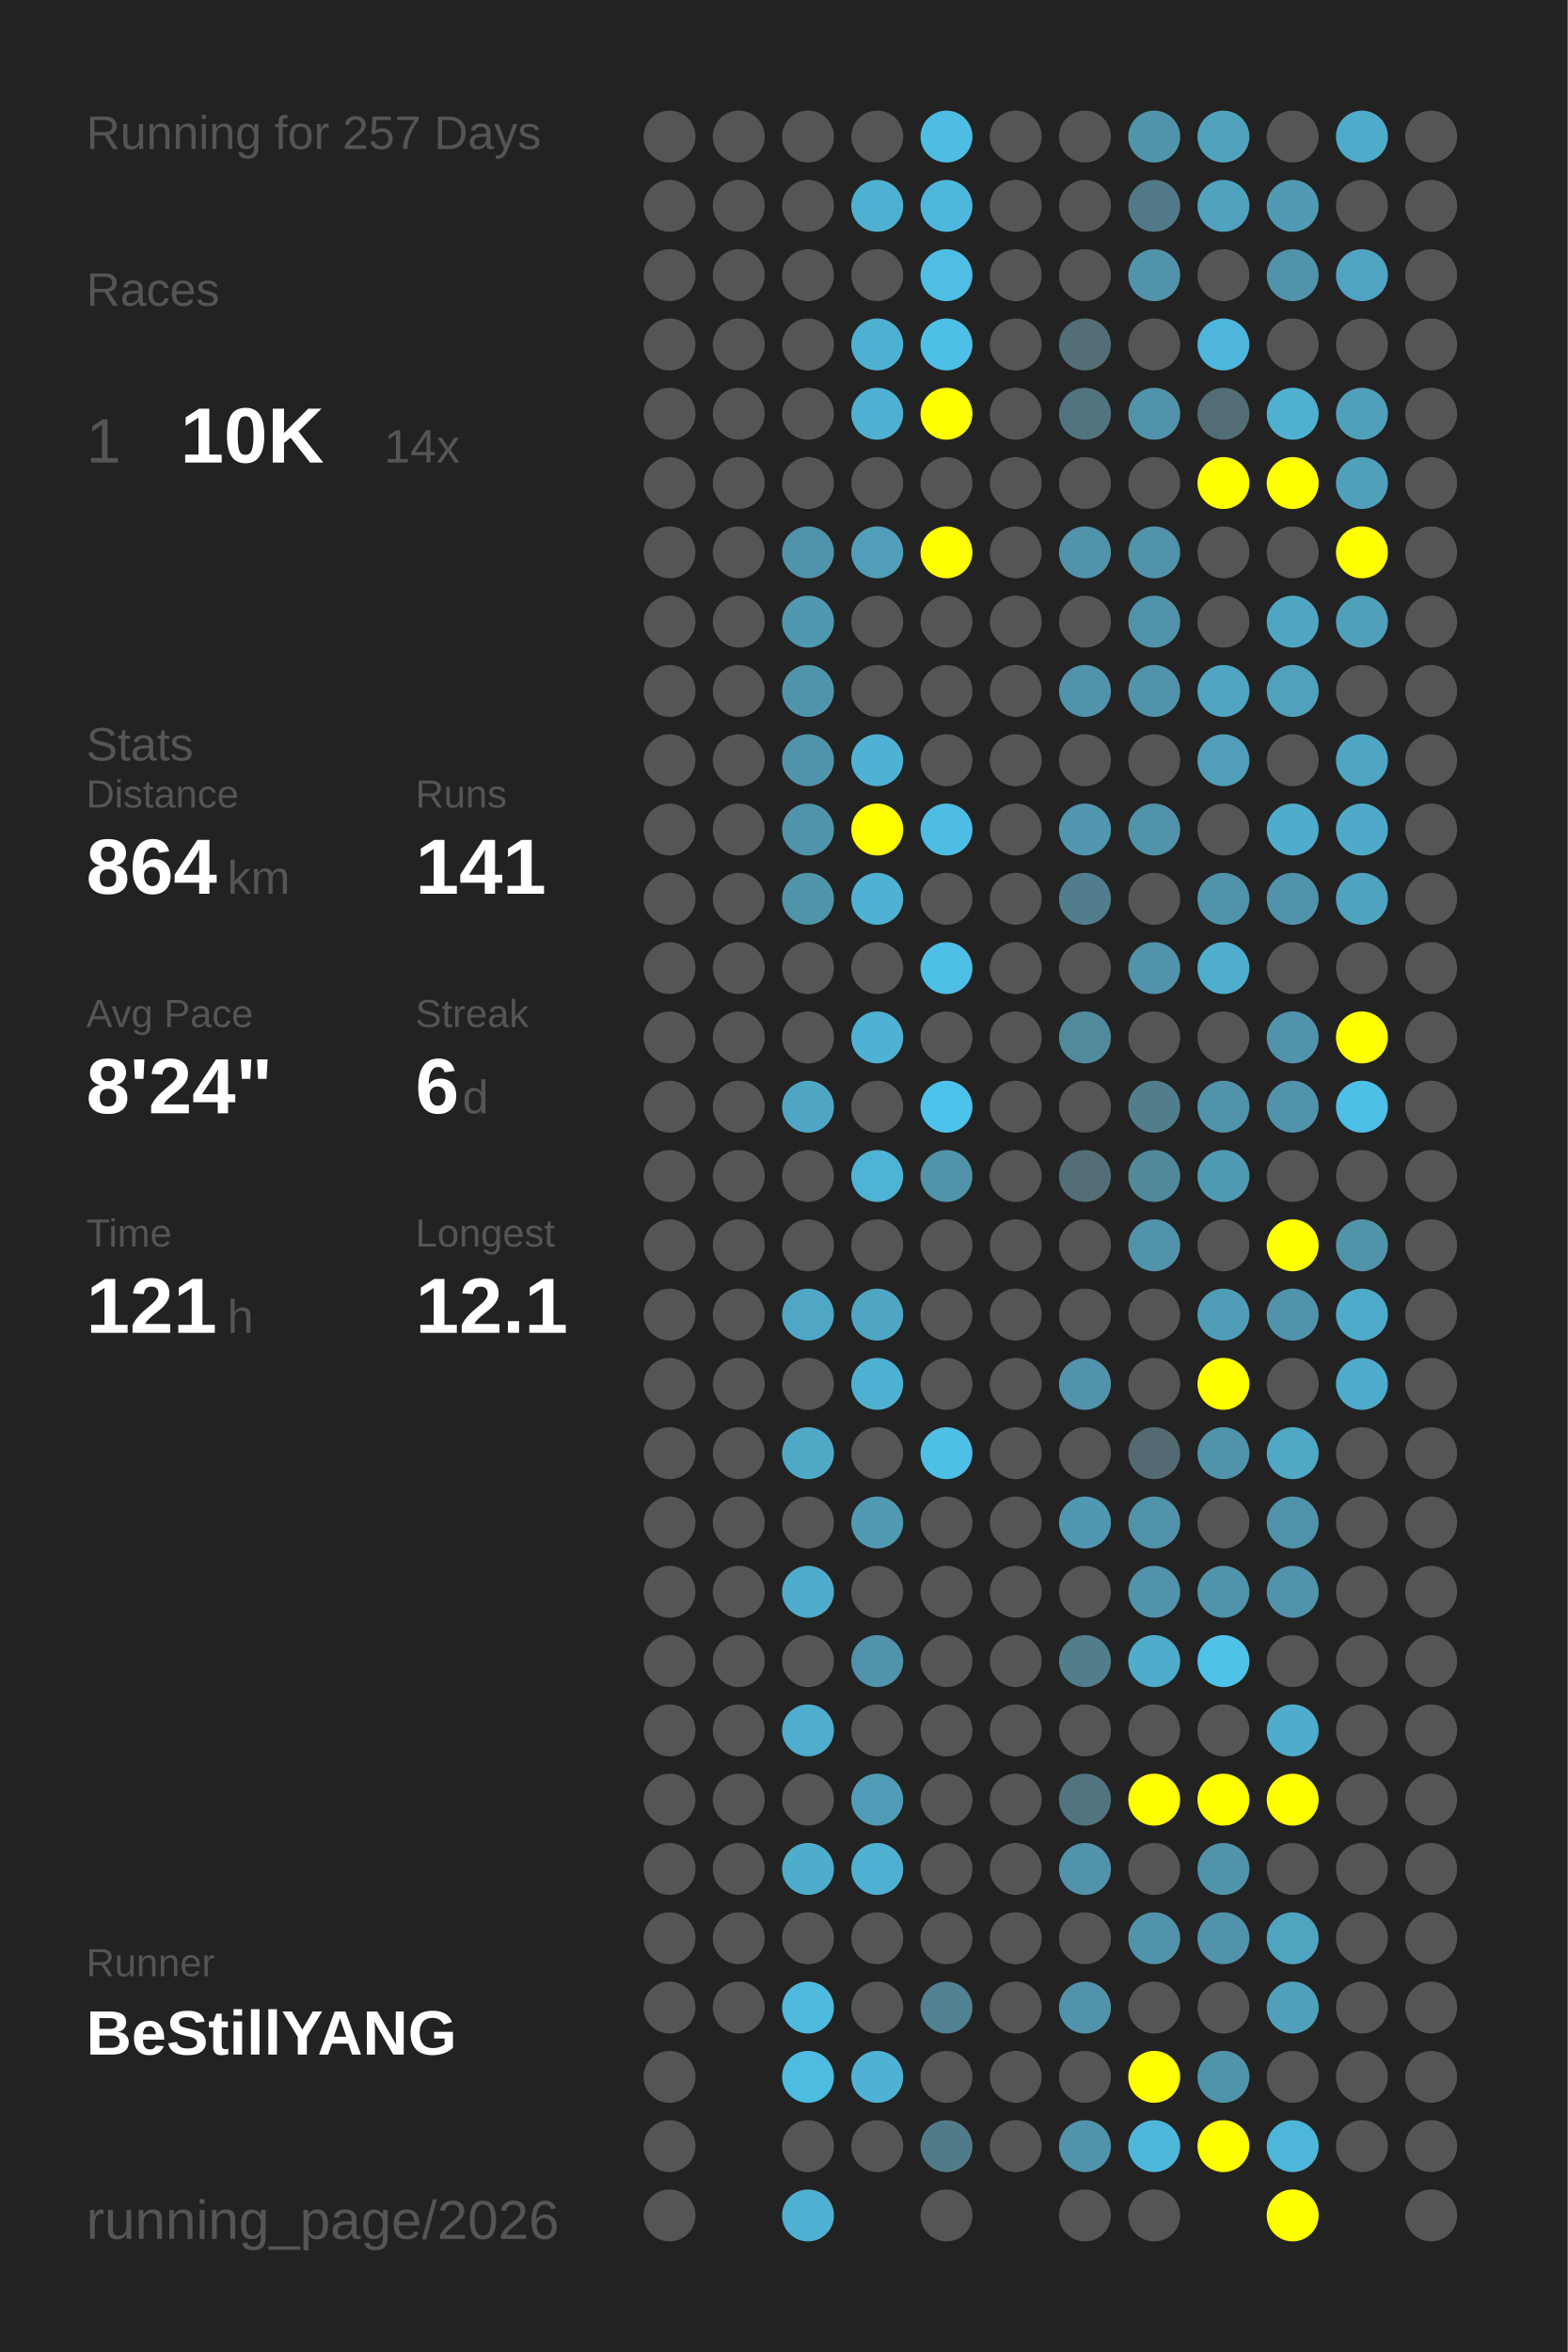
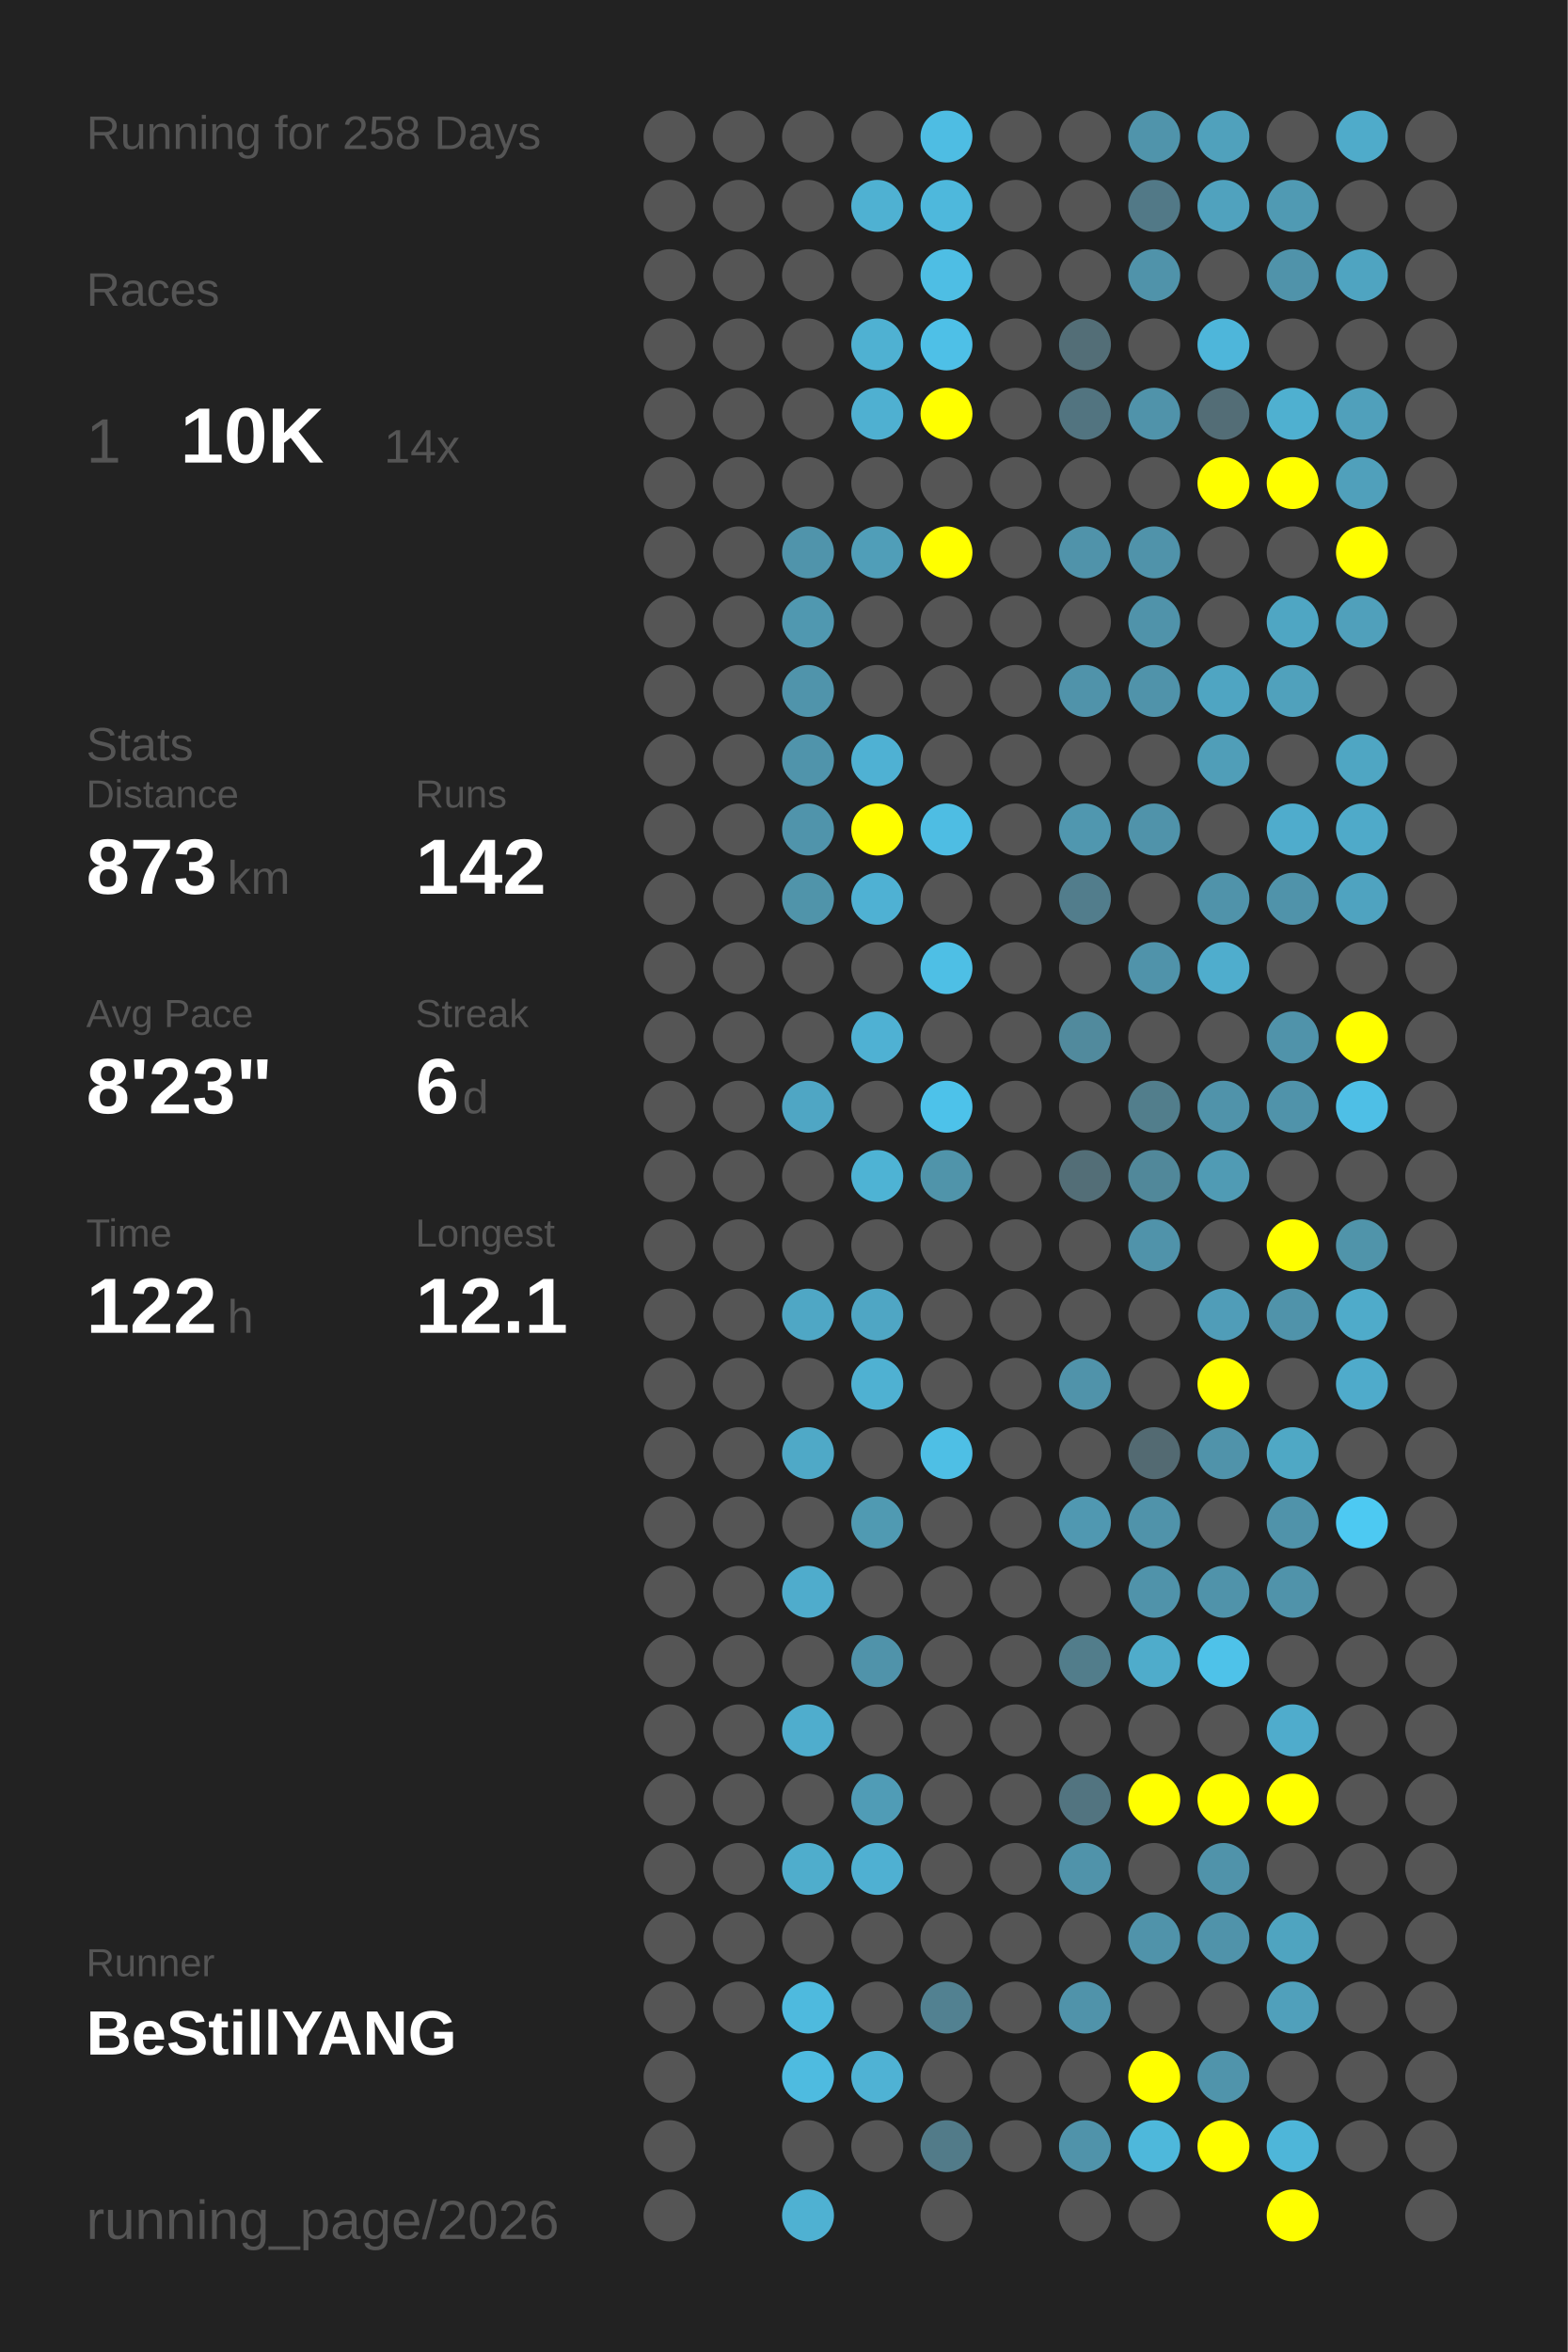
<svg xmlns="http://www.w3.org/2000/svg" baseProfile="full" height="300mm" version="1.1" viewBox="0,0,200,300" width="200mm">
  <defs />
  <rect fill="#222222" height="300" width="200" x="0" y="0" />
-   <text fill="#555555" style="font-size:6px; font-family:Arial;" x="11" y="19">Running for 257 Days</text>
+   <text fill="#555555" style="font-size:6px; font-family:Arial;" x="11" y="19">Running for 258 Days</text>
  <text fill="#555555" style="font-size:6px; font-family:Arial;" x="11" y="39">Races</text>
  <text fill="#555555" style="font-size:8px; font-family:Arial;" x="11" y="59">1</text>
  <text fill="#FFFFFF" style="font-size:10px; font-family:Arial; font-weight:bold;" x="23" y="59">10K</text>
  <text fill="#555555" style="font-size:6px; font-family:Arial;" x="49" y="59">14x</text>
  <text fill="#555555" style="font-size:6px; font-family:Arial;" x="11" y="97">Stats</text>
  <text fill="#555555" style="font-size:5px; font-family:Arial;" x="11" y="103">Distance</text>
-   <text fill="#FFFFFF" style="font-size:10px; font-family:Arial; font-weight:bold;" x="11" y="114">864</text>
+   <text fill="#FFFFFF" style="font-size:10px; font-family:Arial; font-weight:bold;" x="11" y="114">873</text>
  <text fill="#555555" style="font-size:6px; font-family:Arial;" x="29" y="114">km</text>
  <text fill="#555555" style="font-size:5px; font-family:Arial;" x="53" y="103">Runs</text>
-   <text fill="#FFFFFF" style="font-size:10px; font-family:Arial; font-weight:bold;" x="53" y="114">141</text>
+   <text fill="#FFFFFF" style="font-size:10px; font-family:Arial; font-weight:bold;" x="53" y="114">142</text>
  <text fill="#555555" style="font-size:5px; font-family:Arial;" x="11" y="131">Avg Pace</text>
-   <text fill="#FFFFFF" style="font-size:10px; font-family:Arial; font-weight:bold;" x="11" y="142">8'24"</text>
+   <text fill="#FFFFFF" style="font-size:10px; font-family:Arial; font-weight:bold;" x="11" y="142">8'23"</text>
  <text fill="#555555" style="font-size:5px; font-family:Arial;" x="53" y="131">Streak</text>
  <text fill="#FFFFFF" style="font-size:10px; font-family:Arial; font-weight:bold;" x="53" y="142">6</text>
  <text fill="#555555" style="font-size:6px; font-family:Arial;" x="59" y="142">d</text>
  <text fill="#555555" style="font-size:5px; font-family:Arial;" x="11" y="159">Time</text>
-   <text fill="#FFFFFF" style="font-size:10px; font-family:Arial; font-weight:bold;" x="11" y="170">121</text>
+   <text fill="#FFFFFF" style="font-size:10px; font-family:Arial; font-weight:bold;" x="11" y="170">122</text>
  <text fill="#555555" style="font-size:6px; font-family:Arial;" x="29" y="170">h</text>
  <text fill="#555555" style="font-size:5px; font-family:Arial;" x="53" y="159">Longest</text>
  <text fill="#FFFFFF" style="font-size:10px; font-family:Arial; font-weight:bold;" x="53" y="170">12.1</text>
  <text fill="#555555" style="font-size:5px; font-family:Arial;" x="11" y="252.065">Runner</text>
  <text fill="#FFFFFF" style="font-size:8px; font-family:Arial; font-weight:bold;" x="11" y="262.065">BeStillYANG</text>
  <text fill="#555555" style="font-size:7px; font-family:Arial;" x="11" y="285.581">running_page/2026</text>
  <circle cx="85.417" cy="17.419" fill="#555555" r="3.312" />
  <circle cx="85.417" cy="26.258" fill="#555555" r="3.312" />
  <circle cx="85.417" cy="35.097" fill="#555555" r="3.312" />
  <circle cx="85.417" cy="43.935" fill="#555555" r="3.312" />
  <circle cx="85.417" cy="52.774" fill="#555555" r="3.312" />
  <circle cx="85.417" cy="61.613" fill="#555555" r="3.312" />
  <circle cx="85.417" cy="70.452" fill="#555555" r="3.312" />
  <circle cx="85.417" cy="79.29" fill="#555555" r="3.312" />
  <circle cx="85.417" cy="88.129" fill="#555555" r="3.312" />
  <circle cx="85.417" cy="96.968" fill="#555555" r="3.312" />
  <circle cx="85.417" cy="105.806" fill="#555555" r="3.312" />
  <circle cx="85.417" cy="114.645" fill="#555555" r="3.312" />
  <circle cx="85.417" cy="123.484" fill="#555555" r="3.312" />
  <circle cx="85.417" cy="132.323" fill="#555555" r="3.312" />
  <circle cx="85.417" cy="141.161" fill="#555555" r="3.312" />
  <circle cx="85.417" cy="150" fill="#555555" r="3.312" />
  <circle cx="85.417" cy="158.839" fill="#555555" r="3.312" />
  <circle cx="85.417" cy="167.677" fill="#555555" r="3.312" />
  <circle cx="85.417" cy="176.516" fill="#555555" r="3.312" />
  <circle cx="85.417" cy="185.355" fill="#555555" r="3.312" />
  <circle cx="85.417" cy="194.194" fill="#555555" r="3.312" />
  <circle cx="85.417" cy="203.032" fill="#555555" r="3.312" />
  <circle cx="85.417" cy="211.871" fill="#555555" r="3.312" />
  <circle cx="85.417" cy="220.71" fill="#555555" r="3.312" />
  <circle cx="85.417" cy="229.548" fill="#555555" r="3.312" />
  <circle cx="85.417" cy="238.387" fill="#555555" r="3.312" />
  <circle cx="85.417" cy="247.226" fill="#555555" r="3.312" />
  <circle cx="85.417" cy="256.065" fill="#555555" r="3.312" />
  <circle cx="85.417" cy="264.903" fill="#555555" r="3.312" />
  <circle cx="85.417" cy="273.742" fill="#555555" r="3.312" />
  <circle cx="85.417" cy="282.581" fill="#555555" r="3.312" />
  <circle cx="94.25" cy="17.419" fill="#555555" r="3.312" />
  <circle cx="94.25" cy="26.258" fill="#555555" r="3.312" />
  <circle cx="94.25" cy="35.097" fill="#555555" r="3.312" />
  <circle cx="94.25" cy="43.935" fill="#555555" r="3.312" />
  <circle cx="94.25" cy="52.774" fill="#555555" r="3.312" />
  <circle cx="94.25" cy="61.613" fill="#555555" r="3.312" />
  <circle cx="94.25" cy="70.452" fill="#555555" r="3.312" />
  <circle cx="94.25" cy="79.29" fill="#555555" r="3.312" />
  <circle cx="94.25" cy="88.129" fill="#555555" r="3.312" />
  <circle cx="94.25" cy="96.968" fill="#555555" r="3.312" />
  <circle cx="94.25" cy="105.806" fill="#555555" r="3.312" />
  <circle cx="94.25" cy="114.645" fill="#555555" r="3.312" />
  <circle cx="94.25" cy="123.484" fill="#555555" r="3.312" />
  <circle cx="94.25" cy="132.323" fill="#555555" r="3.312" />
  <circle cx="94.25" cy="141.161" fill="#555555" r="3.312" />
  <circle cx="94.25" cy="150" fill="#555555" r="3.312" />
  <circle cx="94.25" cy="158.839" fill="#555555" r="3.312" />
  <circle cx="94.25" cy="167.677" fill="#555555" r="3.312" />
  <circle cx="94.25" cy="176.516" fill="#555555" r="3.312" />
  <circle cx="94.25" cy="185.355" fill="#555555" r="3.312" />
  <circle cx="94.25" cy="194.194" fill="#555555" r="3.312" />
  <circle cx="94.25" cy="203.032" fill="#555555" r="3.312" />
  <circle cx="94.25" cy="211.871" fill="#555555" r="3.312" />
  <circle cx="94.25" cy="220.71" fill="#555555" r="3.312" />
  <circle cx="94.25" cy="229.548" fill="#555555" r="3.312" />
  <circle cx="94.25" cy="238.387" fill="#555555" r="3.312" />
  <circle cx="94.25" cy="247.226" fill="#555555" r="3.312" />
  <circle cx="94.25" cy="256.065" fill="#555555" r="3.312" />
  <circle cx="103.083" cy="17.419" fill="#555555" r="3.312" />
  <circle cx="103.083" cy="26.258" fill="#555555" r="3.312" />
  <circle cx="103.083" cy="35.097" fill="#555555" r="3.312" />
  <circle cx="103.083" cy="43.935" fill="#555555" r="3.312" />
  <circle cx="103.083" cy="52.774" fill="#555555" r="3.312" />
  <circle cx="103.083" cy="61.613" fill="#555555" r="3.312" />
  <circle cx="103.083" cy="70.452" fill="#5094ab" r="3.312" />
  <circle cx="103.083" cy="79.29" fill="#5098b0" r="3.312" />
  <circle cx="103.083" cy="88.129" fill="#5094ab" r="3.312" />
  <circle cx="103.083" cy="96.968" fill="#5094ab" r="3.312" />
  <circle cx="103.083" cy="105.806" fill="#5094ab" r="3.312" />
  <circle cx="103.083" cy="114.645" fill="#5094aa" r="3.312" />
  <circle cx="103.083" cy="123.484" fill="#555555" r="3.312" />
  <circle cx="103.083" cy="132.323" fill="#555555" r="3.312" />
  <circle cx="103.083" cy="141.161" fill="#4fa6c4" r="3.312" />
  <circle cx="103.083" cy="150" fill="#555555" r="3.312" />
  <circle cx="103.083" cy="158.839" fill="#555555" r="3.312" />
  <circle cx="103.083" cy="167.677" fill="#4fa7c5" r="3.312" />
  <circle cx="103.083" cy="176.516" fill="#555555" r="3.312" />
  <circle cx="103.083" cy="185.355" fill="#4fa9c7" r="3.312" />
  <circle cx="103.083" cy="194.194" fill="#555555" r="3.312" />
  <circle cx="103.083" cy="203.032" fill="#4faccc" r="3.312" />
  <circle cx="103.083" cy="211.871" fill="#555555" r="3.312" />
  <circle cx="103.083" cy="220.71" fill="#4fadcd" r="3.312" />
  <circle cx="103.083" cy="229.548" fill="#555555" r="3.312" />
  <circle cx="103.083" cy="238.387" fill="#4fadcc" r="3.312" />
  <circle cx="103.083" cy="247.226" fill="#555555" r="3.312" />
  <circle cx="103.083" cy="256.065" fill="#4ebade" r="3.312" />
  <circle cx="103.083" cy="264.903" fill="#4ebbe0" r="3.312" />
  <circle cx="103.083" cy="273.742" fill="#555555" r="3.312" />
  <circle cx="103.083" cy="282.581" fill="#4fb1d2" r="3.312" />
  <circle cx="111.917" cy="17.419" fill="#555555" r="3.312" />
  <circle cx="111.917" cy="26.258" fill="#4fb1d2" r="3.312" />
  <circle cx="111.917" cy="35.097" fill="#555555" r="3.312" />
  <circle cx="111.917" cy="43.935" fill="#4fb1d2" r="3.312" />
  <circle cx="111.917" cy="52.774" fill="#4fb0d1" r="3.312" />
  <circle cx="111.917" cy="61.613" fill="#555555" r="3.312" />
  <circle cx="111.917" cy="70.452" fill="#509eb8" r="3.312" />
  <circle cx="111.917" cy="79.29" fill="#555555" r="3.312" />
  <circle cx="111.917" cy="88.129" fill="#555555" r="3.312" />
  <circle cx="111.917" cy="96.968" fill="#4fb1d3" r="3.312" />
  <circle cx="111.917" cy="105.806" fill="#FFFF00" r="3.312" />
  <circle cx="111.917" cy="114.645" fill="#4fb1d3" r="3.312" />
  <circle cx="111.917" cy="123.484" fill="#555555" r="3.312" />
  <circle cx="111.917" cy="132.323" fill="#4fb1d3" r="3.312" />
  <circle cx="111.917" cy="141.161" fill="#555555" r="3.312" />
  <circle cx="111.917" cy="150" fill="#4eb3d4" r="3.312" />
  <circle cx="111.917" cy="158.839" fill="#555555" r="3.312" />
  <circle cx="111.917" cy="167.677" fill="#4fa6c4" r="3.312" />
  <circle cx="111.917" cy="176.516" fill="#4fb1d2" r="3.312" />
  <circle cx="111.917" cy="185.355" fill="#555555" r="3.312" />
  <circle cx="111.917" cy="194.194" fill="#509ab2" r="3.312" />
  <circle cx="111.917" cy="203.032" fill="#555555" r="3.312" />
  <circle cx="111.917" cy="211.871" fill="#5093aa" r="3.312" />
  <circle cx="111.917" cy="220.71" fill="#555555" r="3.312" />
  <circle cx="111.917" cy="229.548" fill="#509cb6" r="3.312" />
  <circle cx="111.917" cy="238.387" fill="#4fb0d2" r="3.312" />
  <circle cx="111.917" cy="247.226" fill="#555555" r="3.312" />
  <circle cx="111.917" cy="256.065" fill="#555555" r="3.312" />
  <circle cx="111.917" cy="264.903" fill="#4fb2d4" r="3.312" />
  <circle cx="111.917" cy="273.742" fill="#555555" r="3.312" />
  <circle cx="120.75" cy="17.419" fill="#4ebde3" r="3.312" />
  <circle cx="120.75" cy="26.258" fill="#4eb8dc" r="3.312" />
  <circle cx="120.75" cy="35.097" fill="#4ebee4" r="3.312" />
  <circle cx="120.75" cy="43.935" fill="#4ec0e7" r="3.312" />
  <circle cx="120.75" cy="52.774" fill="#FFFF00" r="3.312" />
  <circle cx="120.75" cy="61.613" fill="#555555" r="3.312" />
  <circle cx="120.75" cy="70.452" fill="#FFFF00" r="3.312" />
  <circle cx="120.75" cy="79.29" fill="#555555" r="3.312" />
  <circle cx="120.75" cy="88.129" fill="#555555" r="3.312" />
  <circle cx="120.75" cy="96.968" fill="#555555" r="3.312" />
  <circle cx="120.75" cy="105.806" fill="#4ebde3" r="3.312" />
  <circle cx="120.75" cy="114.645" fill="#555555" r="3.312" />
  <circle cx="120.75" cy="123.484" fill="#4ebfe5" r="3.312" />
  <circle cx="120.75" cy="132.323" fill="#555555" r="3.312" />
  <circle cx="120.75" cy="141.161" fill="#4dc2ea" r="3.312" />
  <circle cx="120.75" cy="150" fill="#5094aa" r="3.312" />
  <circle cx="120.75" cy="158.839" fill="#555555" r="3.312" />
  <circle cx="120.75" cy="167.677" fill="#555555" r="3.312" />
  <circle cx="120.75" cy="176.516" fill="#555555" r="3.312" />
  <circle cx="120.75" cy="185.355" fill="#4ebfe5" r="3.312" />
  <circle cx="120.75" cy="194.194" fill="#555555" r="3.312" />
  <circle cx="120.75" cy="203.032" fill="#555555" r="3.312" />
  <circle cx="120.75" cy="211.871" fill="#555555" r="3.312" />
  <circle cx="120.75" cy="220.71" fill="#555555" r="3.312" />
  <circle cx="120.75" cy="229.548" fill="#555555" r="3.312" />
  <circle cx="120.75" cy="238.387" fill="#555555" r="3.312" />
  <circle cx="120.75" cy="247.226" fill="#555555" r="3.312" />
  <circle cx="120.75" cy="256.065" fill="#528191" r="3.312" />
  <circle cx="120.75" cy="264.903" fill="#555555" r="3.312" />
  <circle cx="120.75" cy="273.742" fill="#527b89" r="3.312" />
  <circle cx="120.75" cy="282.581" fill="#555555" r="3.312" />
  <circle cx="129.583" cy="17.419" fill="#555555" r="3.312" />
  <circle cx="129.583" cy="26.258" fill="#555555" r="3.312" />
  <circle cx="129.583" cy="35.097" fill="#555555" r="3.312" />
  <circle cx="129.583" cy="43.935" fill="#555555" r="3.312" />
  <circle cx="129.583" cy="52.774" fill="#555555" r="3.312" />
  <circle cx="129.583" cy="61.613" fill="#555555" r="3.312" />
  <circle cx="129.583" cy="70.452" fill="#555555" r="3.312" />
  <circle cx="129.583" cy="79.29" fill="#555555" r="3.312" />
  <circle cx="129.583" cy="88.129" fill="#555555" r="3.312" />
  <circle cx="129.583" cy="96.968" fill="#555555" r="3.312" />
  <circle cx="129.583" cy="105.806" fill="#555555" r="3.312" />
  <circle cx="129.583" cy="114.645" fill="#555555" r="3.312" />
  <circle cx="129.583" cy="123.484" fill="#555555" r="3.312" />
  <circle cx="129.583" cy="132.323" fill="#555555" r="3.312" />
  <circle cx="129.583" cy="141.161" fill="#555555" r="3.312" />
  <circle cx="129.583" cy="150" fill="#555555" r="3.312" />
  <circle cx="129.583" cy="158.839" fill="#555555" r="3.312" />
  <circle cx="129.583" cy="167.677" fill="#555555" r="3.312" />
  <circle cx="129.583" cy="176.516" fill="#555555" r="3.312" />
  <circle cx="129.583" cy="185.355" fill="#555555" r="3.312" />
  <circle cx="129.583" cy="194.194" fill="#555555" r="3.312" />
  <circle cx="129.583" cy="203.032" fill="#555555" r="3.312" />
  <circle cx="129.583" cy="211.871" fill="#555555" r="3.312" />
  <circle cx="129.583" cy="220.71" fill="#555555" r="3.312" />
  <circle cx="129.583" cy="229.548" fill="#555555" r="3.312" />
  <circle cx="129.583" cy="238.387" fill="#555555" r="3.312" />
  <circle cx="129.583" cy="247.226" fill="#555555" r="3.312" />
  <circle cx="129.583" cy="256.065" fill="#555555" r="3.312" />
  <circle cx="129.583" cy="264.903" fill="#555555" r="3.312" />
  <circle cx="129.583" cy="273.742" fill="#555555" r="3.312" />
  <circle cx="138.417" cy="17.419" fill="#555555" r="3.312" />
  <circle cx="138.417" cy="26.258" fill="#555555" r="3.312" />
  <circle cx="138.417" cy="35.097" fill="#555555" r="3.312" />
  <circle cx="138.417" cy="43.935" fill="#536e77" r="3.312" />
  <circle cx="138.417" cy="52.774" fill="#527480" r="3.312" />
  <circle cx="138.417" cy="61.613" fill="#555555" r="3.312" />
  <circle cx="138.417" cy="70.452" fill="#5093aa" r="3.312" />
  <circle cx="138.417" cy="79.29" fill="#555555" r="3.312" />
  <circle cx="138.417" cy="88.129" fill="#5093aa" r="3.312" />
  <circle cx="138.417" cy="96.968" fill="#555555" r="3.312" />
  <circle cx="138.417" cy="105.806" fill="#5097af" r="3.312" />
  <circle cx="138.417" cy="114.645" fill="#527d8c" r="3.312" />
  <circle cx="138.417" cy="123.484" fill="#555555" r="3.312" />
  <circle cx="138.417" cy="132.323" fill="#518a9d" r="3.312" />
  <circle cx="138.417" cy="141.161" fill="#555555" r="3.312" />
  <circle cx="138.417" cy="150" fill="#536e77" r="3.312" />
  <circle cx="138.417" cy="158.839" fill="#555555" r="3.312" />
  <circle cx="138.417" cy="167.677" fill="#555555" r="3.312" />
  <circle cx="138.417" cy="176.516" fill="#5093aa" r="3.312" />
  <circle cx="138.417" cy="185.355" fill="#555555" r="3.312" />
  <circle cx="138.417" cy="194.194" fill="#5098b1" r="3.312" />
  <circle cx="138.417" cy="203.032" fill="#555555" r="3.312" />
  <circle cx="138.417" cy="211.871" fill="#527d8b" r="3.312" />
  <circle cx="138.417" cy="220.71" fill="#555555" r="3.312" />
  <circle cx="138.417" cy="229.548" fill="#527480" r="3.312" />
  <circle cx="138.417" cy="238.387" fill="#5093aa" r="3.312" />
  <circle cx="138.417" cy="247.226" fill="#555555" r="3.312" />
  <circle cx="138.417" cy="256.065" fill="#5093aa" r="3.312" />
  <circle cx="138.417" cy="264.903" fill="#555555" r="3.312" />
  <circle cx="138.417" cy="273.742" fill="#5093aa" r="3.312" />
  <circle cx="138.417" cy="282.581" fill="#555555" r="3.312" />
  <circle cx="147.25" cy="17.419" fill="#5094ab" r="3.312" />
  <circle cx="147.25" cy="26.258" fill="#527987" r="3.312" />
  <circle cx="147.25" cy="35.097" fill="#5093aa" r="3.312" />
  <circle cx="147.25" cy="43.935" fill="#555555" r="3.312" />
  <circle cx="147.25" cy="52.774" fill="#5093aa" r="3.312" />
  <circle cx="147.25" cy="61.613" fill="#555555" r="3.312" />
  <circle cx="147.25" cy="70.452" fill="#5093aa" r="3.312" />
  <circle cx="147.25" cy="79.29" fill="#5093aa" r="3.312" />
  <circle cx="147.25" cy="88.129" fill="#5093aa" r="3.312" />
  <circle cx="147.25" cy="96.968" fill="#555555" r="3.312" />
  <circle cx="147.25" cy="105.806" fill="#5093aa" r="3.312" />
  <circle cx="147.25" cy="114.645" fill="#555555" r="3.312" />
  <circle cx="147.25" cy="123.484" fill="#5093aa" r="3.312" />
  <circle cx="147.25" cy="132.323" fill="#555555" r="3.312" />
  <circle cx="147.25" cy="141.161" fill="#527e8c" r="3.312" />
  <circle cx="147.25" cy="150" fill="#51889a" r="3.312" />
  <circle cx="147.25" cy="158.839" fill="#5093aa" r="3.312" />
  <circle cx="147.25" cy="167.677" fill="#555555" r="3.312" />
  <circle cx="147.25" cy="176.516" fill="#555555" r="3.312" />
  <circle cx="147.25" cy="185.355" fill="#536a72" r="3.312" />
  <circle cx="147.25" cy="194.194" fill="#5093aa" r="3.312" />
  <circle cx="147.25" cy="203.032" fill="#5093aa" r="3.312" />
  <circle cx="147.25" cy="211.871" fill="#4faccb" r="3.312" />
  <circle cx="147.25" cy="220.71" fill="#555555" r="3.312" />
  <circle cx="147.25" cy="229.548" fill="#FFFF00" r="3.312" />
  <circle cx="147.25" cy="238.387" fill="#555555" r="3.312" />
  <circle cx="147.25" cy="247.226" fill="#5093aa" r="3.312" />
  <circle cx="147.25" cy="256.065" fill="#555555" r="3.312" />
  <circle cx="147.25" cy="264.903" fill="#FFFF00" r="3.312" />
  <circle cx="147.25" cy="273.742" fill="#4eb8db" r="3.312" />
  <circle cx="147.25" cy="282.581" fill="#555555" r="3.312" />
  <circle cx="156.083" cy="17.419" fill="#50a1bc" r="3.312" />
  <circle cx="156.083" cy="26.258" fill="#50a2be" r="3.312" />
  <circle cx="156.083" cy="35.097" fill="#555555" r="3.312" />
  <circle cx="156.083" cy="43.935" fill="#4eb6da" r="3.312" />
  <circle cx="156.083" cy="52.774" fill="#536d76" r="3.312" />
  <circle cx="156.083" cy="61.613" fill="#FFFF00" r="3.312" />
  <circle cx="156.083" cy="70.452" fill="#555555" r="3.312" />
  <circle cx="156.083" cy="79.29" fill="#555555" r="3.312" />
  <circle cx="156.083" cy="88.129" fill="#4fa5c2" r="3.312" />
  <circle cx="156.083" cy="96.968" fill="#509eb8" r="3.312" />
  <circle cx="156.083" cy="105.806" fill="#555555" r="3.312" />
  <circle cx="156.083" cy="114.645" fill="#5093aa" r="3.312" />
  <circle cx="156.083" cy="123.484" fill="#4fadcd" r="3.312" />
  <circle cx="156.083" cy="132.323" fill="#555555" r="3.312" />
  <circle cx="156.083" cy="141.161" fill="#5093aa" r="3.312" />
  <circle cx="156.083" cy="150" fill="#509bb4" r="3.312" />
  <circle cx="156.083" cy="158.839" fill="#555555" r="3.312" />
  <circle cx="156.083" cy="167.677" fill="#509db8" r="3.312" />
  <circle cx="156.083" cy="176.516" fill="#FFFF00" r="3.312" />
  <circle cx="156.083" cy="185.355" fill="#5093aa" r="3.312" />
  <circle cx="156.083" cy="194.194" fill="#555555" r="3.312" />
  <circle cx="156.083" cy="203.032" fill="#5093aa" r="3.312" />
  <circle cx="156.083" cy="211.871" fill="#4ec2e9" r="3.312" />
  <circle cx="156.083" cy="220.71" fill="#555555" r="3.312" />
  <circle cx="156.083" cy="229.548" fill="#FFFF00" r="3.312" />
  <circle cx="156.083" cy="238.387" fill="#5093aa" r="3.312" />
  <circle cx="156.083" cy="247.226" fill="#5093aa" r="3.312" />
  <circle cx="156.083" cy="256.065" fill="#555555" r="3.312" />
  <circle cx="156.083" cy="264.903" fill="#5094ab" r="3.312" />
  <circle cx="156.083" cy="273.742" fill="#FFFF00" r="3.312" />
  <circle cx="164.917" cy="17.419" fill="#555555" r="3.312" />
  <circle cx="164.917" cy="26.258" fill="#509ab3" r="3.312" />
  <circle cx="164.917" cy="35.097" fill="#5093aa" r="3.312" />
  <circle cx="164.917" cy="43.935" fill="#555555" r="3.312" />
  <circle cx="164.917" cy="52.774" fill="#4fb0d0" r="3.312" />
  <circle cx="164.917" cy="61.613" fill="#FFFF00" r="3.312" />
  <circle cx="164.917" cy="70.452" fill="#555555" r="3.312" />
  <circle cx="164.917" cy="79.29" fill="#4fa6c3" r="3.312" />
  <circle cx="164.917" cy="88.129" fill="#50a1bc" r="3.312" />
  <circle cx="164.917" cy="96.968" fill="#555555" r="3.312" />
  <circle cx="164.917" cy="105.806" fill="#4faccc" r="3.312" />
  <circle cx="164.917" cy="114.645" fill="#5093aa" r="3.312" />
  <circle cx="164.917" cy="123.484" fill="#555555" r="3.312" />
  <circle cx="164.917" cy="132.323" fill="#5093aa" r="3.312" />
  <circle cx="164.917" cy="141.161" fill="#5093aa" r="3.312" />
  <circle cx="164.917" cy="150" fill="#555555" r="3.312" />
  <circle cx="164.917" cy="158.839" fill="#FFFF00" r="3.312" />
  <circle cx="164.917" cy="167.677" fill="#5093aa" r="3.312" />
  <circle cx="164.917" cy="176.516" fill="#555555" r="3.312" />
  <circle cx="164.917" cy="185.355" fill="#4fa8c5" r="3.312" />
  <circle cx="164.917" cy="194.194" fill="#5093aa" r="3.312" />
  <circle cx="164.917" cy="203.032" fill="#5093aa" r="3.312" />
  <circle cx="164.917" cy="211.871" fill="#555555" r="3.312" />
  <circle cx="164.917" cy="220.71" fill="#4faccc" r="3.312" />
  <circle cx="164.917" cy="229.548" fill="#FFFF00" r="3.312" />
  <circle cx="164.917" cy="238.387" fill="#555555" r="3.312" />
  <circle cx="164.917" cy="247.226" fill="#4fa4c0" r="3.312" />
  <circle cx="164.917" cy="256.065" fill="#50a0bb" r="3.312" />
  <circle cx="164.917" cy="264.903" fill="#555555" r="3.312" />
  <circle cx="164.917" cy="273.742" fill="#4eb6d9" r="3.312" />
  <circle cx="164.917" cy="282.581" fill="#FFFF00" r="3.312" />
  <circle cx="173.75" cy="17.419" fill="#4fabca" r="3.312" />
  <circle cx="173.75" cy="26.258" fill="#555555" r="3.312" />
  <circle cx="173.75" cy="35.097" fill="#4fa4c1" r="3.312" />
  <circle cx="173.75" cy="43.935" fill="#555555" r="3.312" />
  <circle cx="173.75" cy="52.774" fill="#50a0bb" r="3.312" />
  <circle cx="173.75" cy="61.613" fill="#50a0bb" r="3.312" />
  <circle cx="173.75" cy="70.452" fill="#FFFF00" r="3.312" />
  <circle cx="173.75" cy="79.29" fill="#50a0bb" r="3.312" />
  <circle cx="173.75" cy="88.129" fill="#555555" r="3.312" />
  <circle cx="173.75" cy="96.968" fill="#4fa6c3" r="3.312" />
  <circle cx="173.75" cy="105.806" fill="#4faac9" r="3.312" />
  <circle cx="173.75" cy="114.645" fill="#4fa3c0" r="3.312" />
  <circle cx="173.75" cy="123.484" fill="#555555" r="3.312" />
  <circle cx="173.75" cy="132.323" fill="#FFFF00" r="3.312" />
  <circle cx="173.75" cy="141.161" fill="#4ebfe6" r="3.312" />
  <circle cx="173.75" cy="150" fill="#555555" r="3.312" />
  <circle cx="173.75" cy="158.839" fill="#5094aa" r="3.312" />
  <circle cx="173.75" cy="167.677" fill="#4fabca" r="3.312" />
  <circle cx="173.75" cy="176.516" fill="#4fabcb" r="3.312" />
  <circle cx="173.75" cy="185.355" fill="#555555" r="3.312" />
-   <circle cx="173.75" cy="194.194" fill="#555555" r="3.312" />
+   <circle cx="173.75" cy="194.194" fill="#4dc9f2" r="3.312" />
  <circle cx="173.75" cy="203.032" fill="#555555" r="3.312" />
  <circle cx="173.75" cy="211.871" fill="#555555" r="3.312" />
  <circle cx="173.75" cy="220.71" fill="#555555" r="3.312" />
  <circle cx="173.75" cy="229.548" fill="#555555" r="3.312" />
  <circle cx="173.75" cy="238.387" fill="#555555" r="3.312" />
  <circle cx="173.75" cy="247.226" fill="#555555" r="3.312" />
  <circle cx="173.75" cy="256.065" fill="#555555" r="3.312" />
  <circle cx="173.75" cy="264.903" fill="#555555" r="3.312" />
  <circle cx="173.75" cy="273.742" fill="#555555" r="3.312" />
  <circle cx="182.583" cy="17.419" fill="#555555" r="3.312" />
  <circle cx="182.583" cy="26.258" fill="#555555" r="3.312" />
  <circle cx="182.583" cy="35.097" fill="#555555" r="3.312" />
  <circle cx="182.583" cy="43.935" fill="#555555" r="3.312" />
  <circle cx="182.583" cy="52.774" fill="#555555" r="3.312" />
  <circle cx="182.583" cy="61.613" fill="#555555" r="3.312" />
  <circle cx="182.583" cy="70.452" fill="#555555" r="3.312" />
  <circle cx="182.583" cy="79.29" fill="#555555" r="3.312" />
  <circle cx="182.583" cy="88.129" fill="#555555" r="3.312" />
  <circle cx="182.583" cy="96.968" fill="#555555" r="3.312" />
  <circle cx="182.583" cy="105.806" fill="#555555" r="3.312" />
  <circle cx="182.583" cy="114.645" fill="#555555" r="3.312" />
  <circle cx="182.583" cy="123.484" fill="#555555" r="3.312" />
  <circle cx="182.583" cy="132.323" fill="#555555" r="3.312" />
  <circle cx="182.583" cy="141.161" fill="#555555" r="3.312" />
  <circle cx="182.583" cy="150" fill="#555555" r="3.312" />
  <circle cx="182.583" cy="158.839" fill="#555555" r="3.312" />
  <circle cx="182.583" cy="167.677" fill="#555555" r="3.312" />
  <circle cx="182.583" cy="176.516" fill="#555555" r="3.312" />
  <circle cx="182.583" cy="185.355" fill="#555555" r="3.312" />
  <circle cx="182.583" cy="194.194" fill="#555555" r="3.312" />
  <circle cx="182.583" cy="203.032" fill="#555555" r="3.312" />
  <circle cx="182.583" cy="211.871" fill="#555555" r="3.312" />
  <circle cx="182.583" cy="220.71" fill="#555555" r="3.312" />
  <circle cx="182.583" cy="229.548" fill="#555555" r="3.312" />
  <circle cx="182.583" cy="238.387" fill="#555555" r="3.312" />
  <circle cx="182.583" cy="247.226" fill="#555555" r="3.312" />
  <circle cx="182.583" cy="256.065" fill="#555555" r="3.312" />
  <circle cx="182.583" cy="264.903" fill="#555555" r="3.312" />
  <circle cx="182.583" cy="273.742" fill="#555555" r="3.312" />
  <circle cx="182.583" cy="282.581" fill="#555555" r="3.312" />
</svg>
